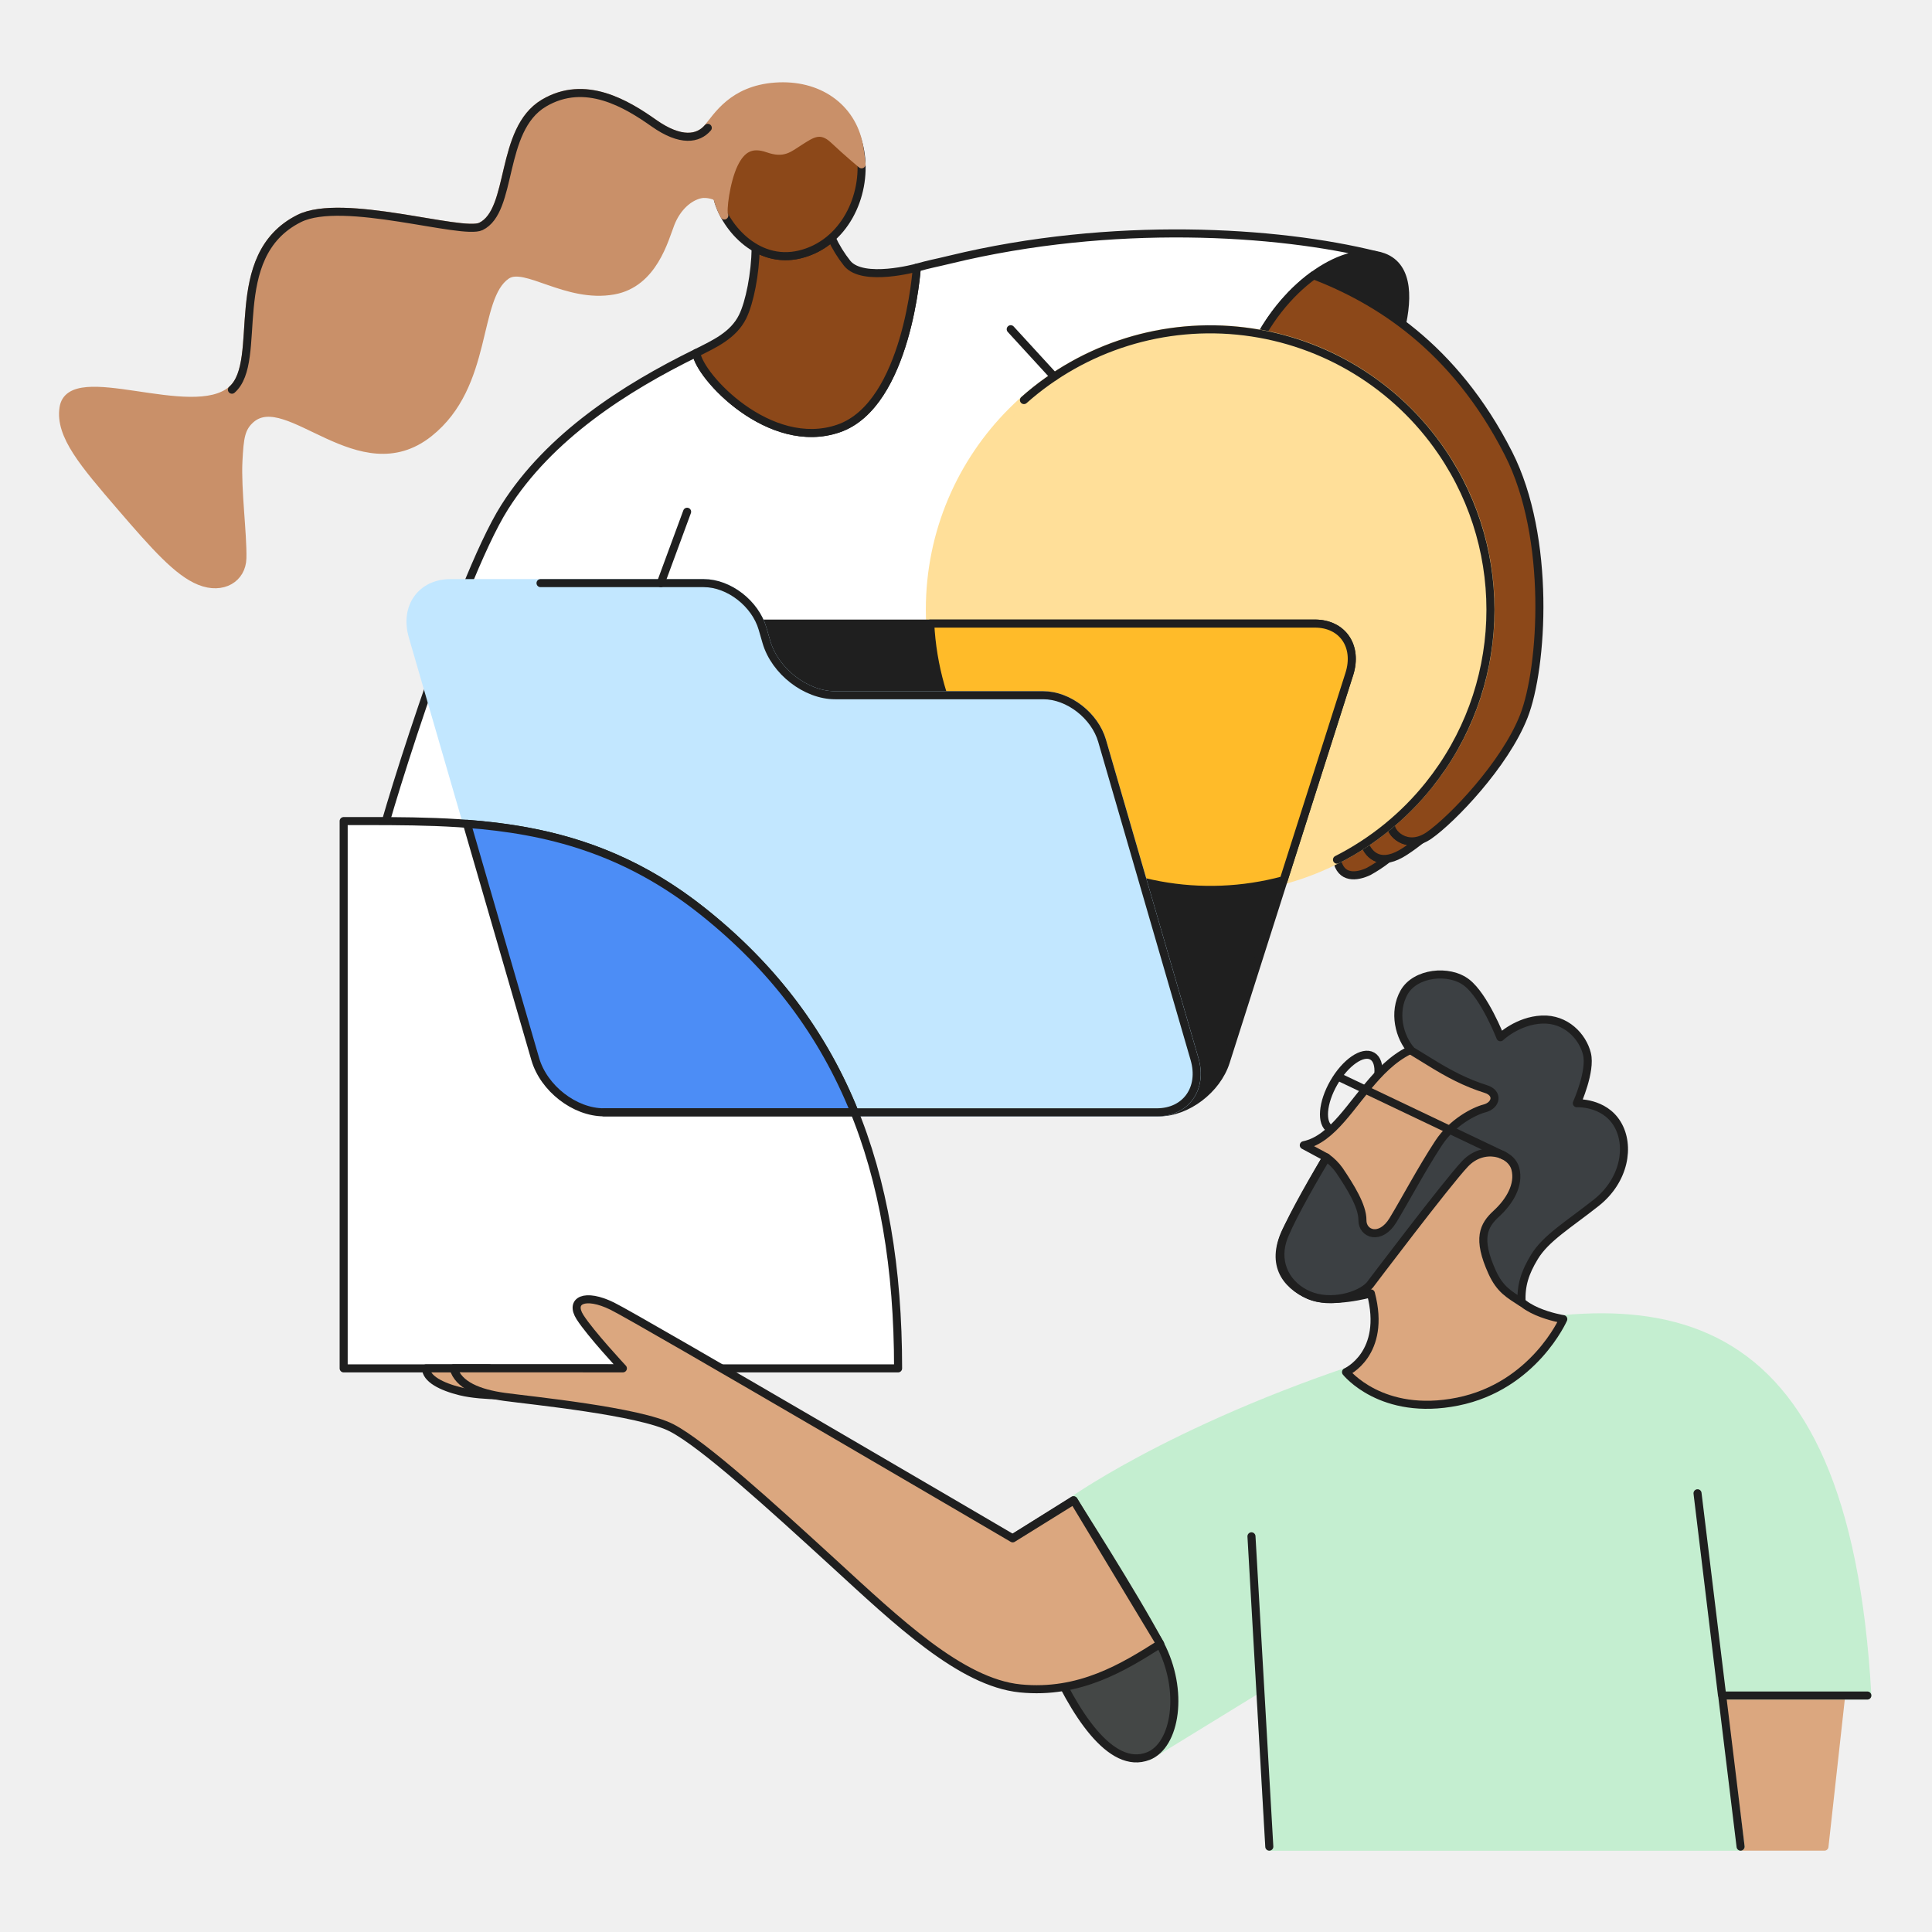
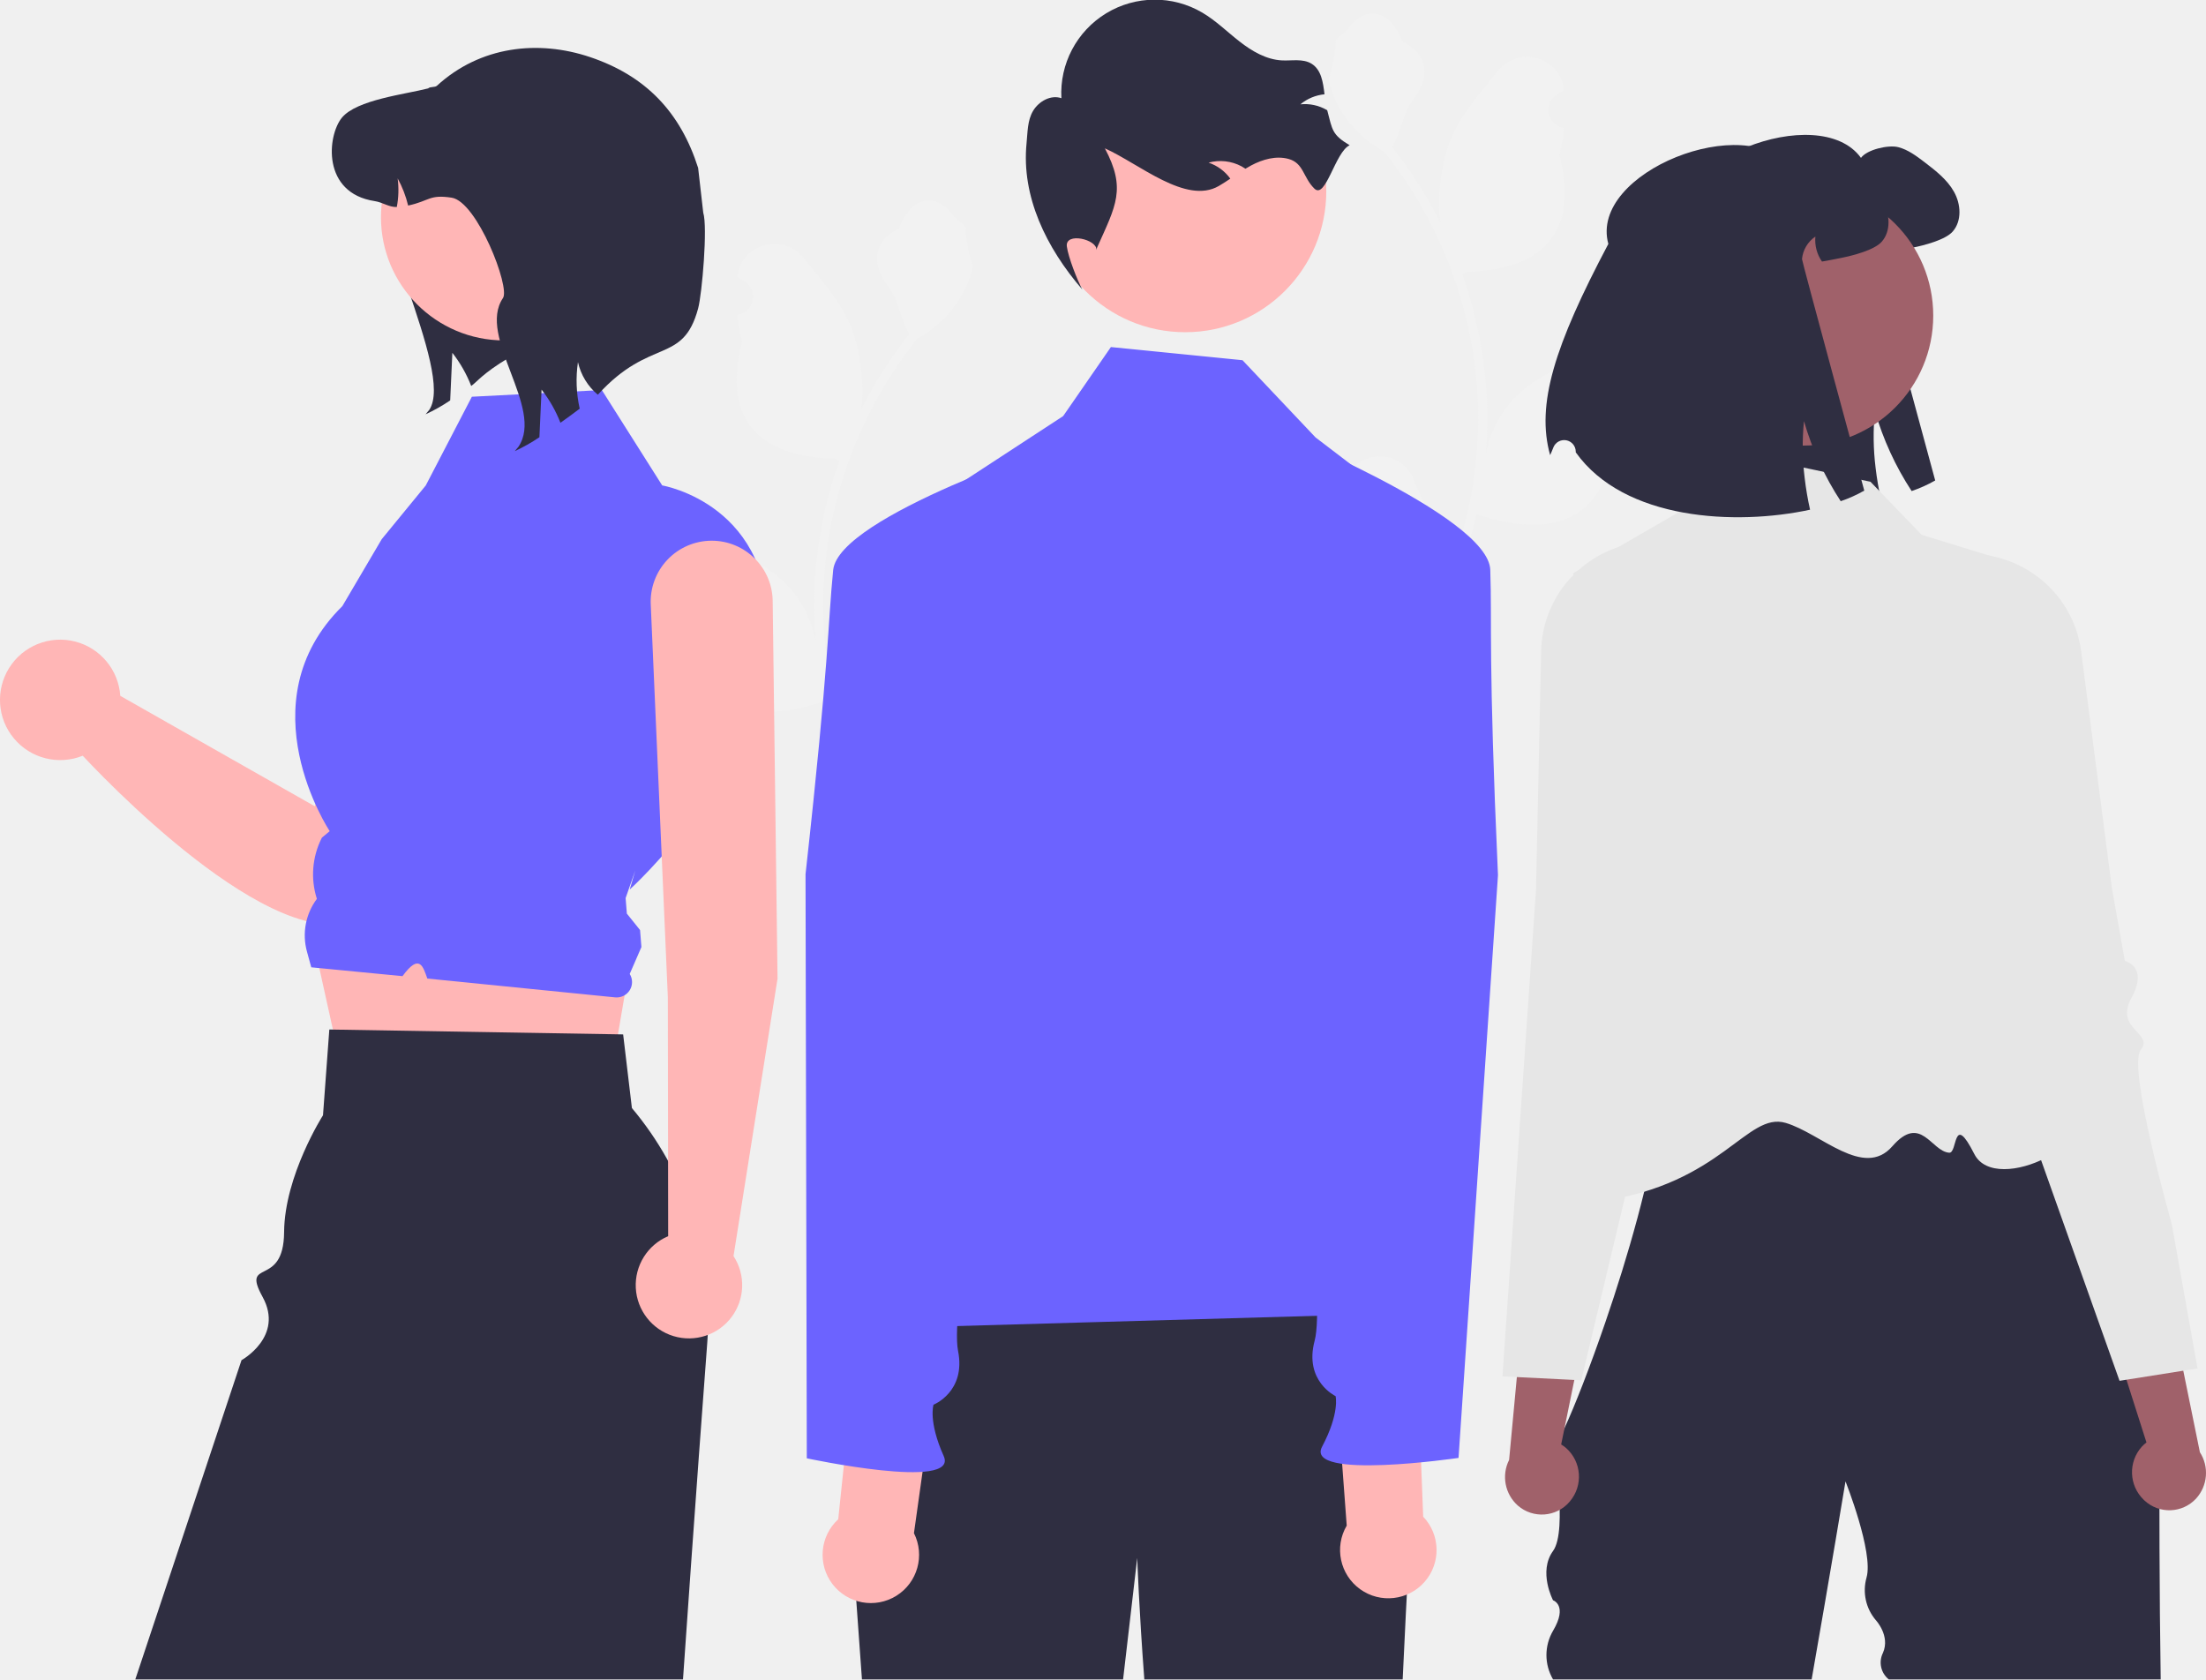
- <svg xmlns="http://www.w3.org/2000/svg" width="1080" height="1080" viewBox="0 0 1080 1080" fill="none">
-   <path d="M1019.88 1032.28l9.35-84.47h-67.17l10.94 84.47h46.88z" fill="#DBA77F" stroke="#DBA77F" stroke-width="4.5" stroke-linecap="round" stroke-linejoin="round" />
-   <path d="M762.74 471.61l-15.37 9c2.08 10.8 11.06 9.68 17.71 6.53a78.067 78.067 0 0 0 10.59-7c-7.02.97-11.02-3.6-12.93-8.53z" fill="#8C4819" stroke="#1F1F1F" stroke-width="4.5" stroke-linecap="round" stroke-linejoin="round" />
-   <path d="M699.35 199.17c16-38.58 52.32-63.54 74-55.43 29.33 11-2.66 76.71-9.75 89.12-7.09 12.41-77.02-2.85-64.25-33.69z" fill="#1F1F1F" stroke="#1F1F1F" stroke-width="4.5" stroke-linecap="round" stroke-linejoin="round" />
-   <path d="M768.77 142.56c-54.39-13.5-147-19.46-237.47 2.51-9.39 2.28-10.64 2.27-18.8 4.55 0 0-5.15 76.6-43.72 89.89-38.57 13.29-78-29.26-79.54-42.21-40 19.62-82 46.54-107.08 86.11-27 42.57-72.17 190.52-70.1 190.47 182.23-3.73 376.44-60.11 417.67-98.69 22.28-20.86 62.4-86.69 94.6-142.86-16.91-6.1-31.4-17.66-25-33.17 14.89-35.95 47.5-60.06 69.44-56.6z" fill="#fff" stroke="#1F1F1F" stroke-width="4.5" stroke-linecap="round" stroke-linejoin="round" />
-   <path d="M777.58 460.51c.51-2.09 7-7.64 14.34-17-9.81 15.43-29.18 28.06-29.18 28.06 2.67 6.89 9.43 13.1 22.82 4.23 3.07-2 6.1-4.25 8.95-6.48-10.46 4.01-17.93-4.74-16.93-8.81z" fill="#8C4819" stroke="#1F1F1F" stroke-width="4.5" stroke-linecap="round" stroke-linejoin="round" />
-   <path d="M843.26 253.52c-30.56-60.09-74.07-86.19-108.93-99.65-13.84 10-27 26-35 45.3-6.26 15.16 7.5 26.56 23.88 32.75 15.94 4.76 30.2 11.12 38.31 19.12 49.88 49.21 56.65 94 51.78 141.44-4.32 42-34.59 63.41-35.72 68-1.13 4.59 8.67 15.33 21.38 6.46 12.71-8.87 42.27-39.52 52.87-66.56 10.6-27.04 15.36-99.84-8.57-146.86z" fill="#8C4819" stroke="#1F1F1F" stroke-width="4.5" stroke-linecap="round" stroke-linejoin="round" />
-   <path d="M676.51 497.46c86.548 0 156.71-70.161 156.71-156.71s-70.162-156.71-156.71-156.71c-86.549 0-156.71 70.161-156.71 156.71s70.161 156.71 156.71 156.71z" fill="#FFDF99" stroke="#FFDF99" stroke-width="4.5" stroke-linecap="round" stroke-linejoin="round" />
-   <path d="M648.02 621.8H337.73c-15.51 0-24.16-12.7-19.22-28.21l57.06-216.79c4.94-15.51 21.68-28.21 37.19-28.21h322.29c15.51 0 24.16 12.7 19.22 28.21l-69.06 216.79c-4.94 15.51-21.68 28.21-37.19 28.21z" fill="#1F1F1F" stroke="#1F1F1F" stroke-width="4.5" stroke-linecap="round" stroke-linejoin="round" />
-   <path d="M735.05 348.59H520a156.81 156.81 0 0 0 64.486 118.951A156.82 156.82 0 0 0 717.56 492.02l36.71-115.22c4.94-15.47-3.71-28.21-19.22-28.21z" fill="#FFBB29" stroke="#1F1F1F" stroke-width="4.5" stroke-linecap="round" stroke-linejoin="round" />
-   <path d="M466.83 388.64c-16.37 0-33.65-13.39-38.4-29.76l-2.16-7.45c-4.08-14.06-18.79-25.46-32.85-25.46H251.83c-16.37 0-25.88 13.39-21.13 29.76l68.55 236.3c4.75 16.37 22 29.77 38.4 29.77h309c16.37 0 25.87-13.4 21.13-29.77l-51.7-177.92c-4.08-14.07-18.79-25.47-32.85-25.47h-116.4z" fill="#C2E7FF" stroke="#C2E7FF" stroke-width="4.5" stroke-linecap="round" stroke-linejoin="round" />
-   <path d="M192.11 458.99v305.94h309.93c0-111.73-32.29-194.2-109.08-255.39-65.69-52.35-131.42-50.55-200.85-50.55z" fill="#fff" stroke="#1F1F1F" stroke-width="4.5" stroke-linecap="round" stroke-linejoin="round" />
-   <path d="M392.96 509.54c-43.59-34.74-87.21-45.63-131.9-49l38.15 131.49c4.75 16.37 22 29.77 38.4 29.77h140.12c-17.61-43.76-45.31-80.82-84.77-112.26z" fill="#4C8DF6" stroke="#1F1F1F" stroke-width="4.5" stroke-linecap="round" stroke-linejoin="round" />
-   <path d="M384.1 286.07l-14.71 39.9M565 184.04l24.29 26.5" stroke="#1F1F1F" stroke-width="4.5" stroke-linecap="round" stroke-linejoin="round" />
-   <path d="M512.5 149.62s-30 8.31-38.84-2.33a69.674 69.674 0 0 1-8.83-14.32 41.103 41.103 0 0 1-17.65 9.24 33.163 33.163 0 0 1-24.75-3.54c-.23 14.23-3.32 30.26-7.29 38.33-5.17 10.52-16 15.33-25.89 20.3 1.51 12.95 41 55.52 79.54 42.21 38.54-13.31 43.71-89.89 43.71-89.89z" fill="#8C4819" stroke="#1F1F1F" stroke-width="4.5" stroke-linecap="round" stroke-linejoin="round" />
-   <path d="M400.95 110.05c3.25 15.4 21.49 38.17 46.22 32.16 24.73-6.01 37.13-32.61 34-55.66-3.13-23.05-19.92-35.92-44.75-32.37-24.83 3.55-42.13 24.38-35.47 55.87z" fill="#8C4819" stroke="#1F1F1F" stroke-width="4.5" stroke-linecap="round" stroke-linejoin="round" />
-   <path d="M67.24 282.97c-20.2-23.52-34.07-39.52-31.73-54.94 3.77-25 72.05 9.16 94.14-10.19 18.37-16.08-4.37-74.64 37.57-95.69 24.31-12.2 91.23 9.46 101.58 4.43 18.22-8.86 10.19-54 35.17-68.91 23.12-13.75 46.4.5 61.48 11.14 15.08 10.64 24.85 8.87 30.17 2.66 5.32-6.21 13.75-21.28 37.69-23.06 23.94-1.78 42.78 11.3 46.88 32.84 1 5.3 1.44 10.6 1.44 10.6s-8-6.63-15.51-13.73c-7.51-7.1-12.64-3.1-19 .89-6.36 3.99-9 7.09-17.85 4-8.85-3.09-14.63-.44-19.06 8.87-4.43 9.31-6.63 26.3-5.32 28.58a42.304 42.304 0 0 1-4-10.4s-4.89-2.48-9.57-1.39c-6 1.4-12.71 6.82-16.43 16.22-3.45 8.75-9.59 33.49-31.87 37.49-26.38 4.72-49.56-15.57-59.88-8.5-18.36 12.58-9.5 61.32-43.32 88.19-38.69 30.74-79.05-25.51-99.54-7.82-5.73 5-6.31 10.54-7 23.47-.83 15.94 2.52 40.65 2.22 54.3-.26 11.3-11 18-23.89 12.79-12.16-4.92-24.78-19.07-44.37-41.84z" fill="#C99069" stroke="#C99069" stroke-width="4.5" stroke-linecap="round" stroke-linejoin="round" />
-   <path d="M298.1 780.24c-7.83-.21-15.78-.52-23.65-2.45-10.8-2.65-19.29-7.1-19.29-12.86h18.41-35.41c0 5.76 8.49 10.21 19.29 12.86 12.86 3.15 32.3 2 44.71 3.1-1.39-.19-2.74-.41-4.07-.65h.01z" fill="#DBA77F" />
-   <path d="M273.57 764.93h-18.41c0 5.76 8.49 10.21 19.29 12.86 7.87 1.93 15.82 2.24 23.65 2.45h-.01c1.33.24 2.68.46 4.07.65-12.41-1.1-31.85.05-44.71-3.1-10.8-2.65-19.29-7.1-19.29-12.86h35.41zm0 0c.154.552.345 1.093.57 1.62M765.029 616.335c6.497-11.254 7.43-22.88 2.083-25.968-5.348-3.087-14.95 3.534-21.448 14.788-6.497 11.254-7.43 22.88-2.082 25.967 5.347 3.088 14.949-3.533 21.447-14.787z" stroke="#1F1F1F" stroke-width="4.5" stroke-linecap="round" stroke-linejoin="round" />
-   <path d="M642.15 981.73l-42.12-143.07s67.26-47.82 191.31-84.1c133.75-39.11 239.92-31.82 252.52 193.26h-81.8l10.95 84.51H709.55l-5.11-88.83-62.29 38.23z" fill="#C4EED0" stroke="#C4EED0" stroke-width="4.5" stroke-linecap="round" stroke-linejoin="round" />
-   <path d="M709.55 1032.28l-9.97-173.46" stroke="#1F1F1F" stroke-width="4.5" stroke-linecap="round" stroke-linejoin="round" />
-   <path d="M873.89 737.4s-16.49 37.55-59.06 46.11c-42.57 8.56-62.39-16.5-62.39-16.5s22.81-10.12 13.89-44c0 0-22.49 6.37-34.67.94-13.47-6-21.94-18-12-37.23 9.94-19.23 21.85-39.71 21.85-39.71l-12.68-6.83c32.29-6.55 41.88-79.54 103.68-50.12 61.8 29.42 47.24 70.88 36.32 84.27-10.92 13.39-21.27 27.15-23 42.62-1.71 15.77 28.06 20.45 28.06 20.45z" fill="#DBA77F" stroke="#1F1F1F" stroke-width="4.5" stroke-linecap="round" stroke-linejoin="round" />
-   <path d="M904.04 628.21c-7.46-12.3-22.58-11.5-22.58-11.5s8.06-17.94 5.65-27.62-11.7-19.76-25.21-19.15c-13.51.61-23.18 9.88-23.18 9.88s-8.89-22.79-18.76-30.49c-9.87-7.7-28.83-5.64-35.08 5.44s-2.62 25.21 4.24 32.67c0 0 1.65 1 10 6.13 10.58 6.57 20.21 11.68 31.55 15.24 7.06 2.22 5.88 9.07-.89 10.82-5.4 1.39-17.86 7.53-25.64 19.42-9.7 14.85-18.43 31.46-25.42 43-6.99 11.54-17.21 7.86-17.12 0 .09-7.86-6.77-18.72-12.89-27.84a30.342 30.342 0 0 0-7.18-7.17c-10.8 17.93-22.17 38.62-24.6 46.49-4 13.11 2.42 25.2 14.72 30.45s28.43.6 34.08-5.65c0 0 42.94-56.86 53.23-67.74 10.29-10.88 25.7-6.35 28.12 2.72 2.42 9.07-3.32 18.45-10.58 25.1-7.26 6.65-10.89 13.91-2.42 32.66 4.47 9.9 9.67 12.51 16.51 17-.5-9.45 1.85-16.64 7.08-25.3 6.45-10.69 18.95-18 34.68-30.45s19.15-31.82 11.69-44.11z" fill="#3C4043" stroke="#1F1F1F" stroke-width="4.5" stroke-linecap="round" stroke-linejoin="round" />
-   <path d="M840.56 645.93l-91.85-43.74" stroke="#1F1F1F" stroke-width="4.5" stroke-linecap="round" stroke-linejoin="round" />
-   <path d="M600.03 838.66s33.8 52.77 48.33 80.21c13.85 26.17 8.81 56.8-6.43 62.78-21.15 8.31-41.9-24.6-55.86-57.19a347.536 347.536 0 0 1-20-64.52l33.96-21.28z" fill="#444746" stroke="#1F1F1F" stroke-width="4.5" stroke-linecap="round" stroke-linejoin="round" />
-   <path d="M348.19 764.92s-18-19.29-23.95-28.6c-5.95-9.31 2.66-13.71 18-6.19 15.34 7.52 223.87 129.81 223.87 129.81l34.14-21.2 48.33 80.21c-20.39 12.9-45 28.2-78.26 24.88-33.26-3.32-69.22-37.91-104.11-69.84-34.89-31.93-72.8-66.51-90.76-75.82-17.96-9.31-78.68-15.29-93.32-17.29-14.64-2-25.93-6.65-28.59-16l94.65.04z" fill="#DBA77F" stroke="#1F1F1F" stroke-width="4.5" stroke-linecap="round" stroke-linejoin="round" />
-   <path d="M973 1032.28l-24.07-197.53 13.69 113.06M337.61 621.8h309c16.37 0 25.87-13.4 21.13-29.77l-51.66-177.92c-4.08-14.07-18.79-25.47-32.85-25.47h-116.4c-16.37 0-33.65-13.39-38.4-29.76l-2.16-7.45c-4.08-14.06-18.79-25.46-32.85-25.46h-91.26M268.83 126.58c18.22-8.86 10.19-54 35.17-68.91 23.12-13.75 46.4.5 61.48 11.14 15.08 10.64 24.85 8.87 30.17 2.66M129.65 217.84c18.37-16.08-4.37-74.64 37.57-95.69 24.31-12.2 91.23 9.46 101.58 4.43M572.39 223.64a156.724 156.724 0 0 1 123.345-38.346 156.713 156.713 0 0 1 110.247 67.305 156.712 156.712 0 0 1-7.306 186.32 156.71 156.71 0 0 1-51.286 41.651M1043.86 947.81h-80.95" stroke="#1F1F1F" stroke-width="4.5" stroke-linecap="round" stroke-linejoin="round" />
+ <svg xmlns="http://www.w3.org/2000/svg" width="838" height="638.004" viewBox="0 0 838 638.004" role="img" artist="Katerina Limpitsouni" source="https://undraw.co/">
+   <path d="M689.135,323.255a5.09,5.09,0,0,0,3.689-8.823c-.128-.51-.22-.876-.349-1.387q.069-.167.139-.333c4.686-11.174,20.569-11.097,25.215.094,4.124,9.933,9.375,19.882,10.668,30.384a40.44,40.44,0,0,1-.71,13.908,162.132,162.132,0,0,0,14.748-67.338,156.487,156.487,0,0,0-.971-17.458q-.804-7.128-2.231-14.154a164.01,164.01,0,0,0-32.525-69.512,43.648,43.648,0,0,1-18.153-18.834,33.294,33.294,0,0,1-3.028-9.098c.884.116,3.332-13.343,2.666-14.169,1.232-1.869,3.436-2.798,4.781-4.621,6.69-9.07,15.906-7.486,20.717,4.839,10.278,5.187,10.378,13.79,4.071,22.065-4.012,5.264-4.564,12.387-8.084,18.023.362.464.739.913,1.101,1.376a165.069,165.069,0,0,1,17.229,27.295c-1.369-10.691.652-23.571,4.097-31.873,3.921-9.46,11.271-17.427,17.744-25.605,7.774-9.823,23.717-5.536,25.086,6.916q.02.181.039.362-1.442.814-2.823,1.727a6.905,6.905,0,0,0,2.784,12.565l.141.022a68.701,68.701,0,0,1-1.811,10.272c8.303,32.111-9.623,43.807-35.219,44.332-.565.29-1.116.579-1.681.855a168.487,168.487,0,0,1,9.069,42.681,159.804,159.804,0,0,1-.116,25.802l.043-.304a42.227,42.227,0,0,1,14.415-24.383c11.093-9.113,26.766-12.468,38.734-19.793,5.761-3.526,13.143,1.031,12.138,7.71q-.024.16-.049.32a46.377,46.377,0,0,0-5.201,2.506q-1.442.814-2.823,1.727a6.905,6.905,0,0,0,2.784,12.565l.141.022c.101.014.188.029.29.044a68.76,68.76,0,0,1-12.648,19.805c-5.192,28.032-27.491,30.691-51.344,22.528h-.015a168.437,168.437,0,0,1-11.315,33.032H690.148c-.145-.449-.275-.913-.406-1.362a45.926,45.926,0,0,0,11.185-.666c-2.999-3.68-5.998-7.389-8.997-11.069a2.511,2.511,0,0,1-.188-.217c-1.521-1.883-3.057-3.752-4.578-5.636l-.001-.002a67.271,67.271,0,0,1,1.971-17.137Z" transform="translate(-181 -130.9981)" fill="#f2f2f2" />
+   <path d="M818.913,219.81c-7.516-27.402,53.102-50.899,69.021-28.832,2.213-3.137,10.394-5.043,14.147-4.08s6.91,3.368,9.989,5.697c4.234,3.253,8.623,6.621,11.221,11.298,2.618,4.658,3.022,11.009-.5,15.051-2.791,3.214-11.029,5.293-15.225,6.14-2.926.597-5.389,1.078-7.506,1.424a14.352,14.352,0,0,1-2.502-9.489,11.648,11.648,0,0,0-5.081,8.546c-.058.712,23.655,87.96,23.655,87.96a51.72,51.72,0,0,1-8.95,4.023,112.545,112.545,0,0,1-13.954-30.411,97.453,97.453,0,0,0,.269,21.653,119.144,119.144,0,0,0,2.04,11.991c-28.178,6.082-70.56,4.081-88.999-21.788q-.005-.161-.009-.321a4.402,4.402,0,0,0-8.503-1.535c-.447,1.141-.859,2.129-1.226,2.915C791.428,280.843,798.376,258.613,818.913,219.81Z" transform="translate(-181 -130.9981)" fill="#2f2e41" />
+   <path d="M770.963,679.207v.897A3.809,3.809,0,0,1,770.963,679.207Z" transform="translate(-181 -130.9981)" fill="#2f2e41" />
+   <path d="M798.558,524.133a15.324,15.324,0,0,1,2.183-.424Q799.472,523.915,798.558,524.133Z" transform="translate(-181 -130.9981)" fill="#2f2e41" />
+   <path d="M797.919,524.295c.194-.054.409-.109.639-.163C798.344,524.188,798.138,524.229,797.919,524.295Z" transform="translate(-181 -130.9981)" fill="#2f2e41" />
+   <path d="M1001.79,768.998H898.504a8.213,8.213,0,0,1-2.211-10.115c2.822-6.471-2.708-12.384-2.708-12.384a17.567,17.567,0,0,1-3.54-16.191c2.737-9.558-7.988-36.535-7.988-36.535s-5.781,34.834-12.865,75.225H770.963a18.259,18.259,0,0,1,0-18.489c5.724-9.706,0-11.568,0-11.568s-5.724-10.862,0-18.748,0-40.088,0-40.088c.216,1.424,1.847-1.165,4.358-6.592,3.823-8.258,9.664-23.108,15.566-40.348,4.219-12.305,8.473-25.843,12.028-39.08h.009q1.398-5.216,2.649-10.337c1.631-6.696,3.029-13.202,4.09-19.311,2.304-13.159,3.063-24.463,1.294-31.814-1.467-6.118-4.677-9.492-10.216-8.914,2.968-.492,7.317-.958,12.676-1.398.966-.078,1.967-.155,3.003-.242,39.968-3.02,125.721-4.754,125.721-4.754L968.406,564.35l33.264,59.582S1000.764,703.86,1001.79,768.998Z" transform="translate(-181 -130.9981)" fill="#2f2e41" />
+   <path d="M891.547,314.02,831.033,301.183l-12.015,24.185L778.556,348.794s26.082,106.641,25.933,121.64c-.378,38.079-61.306,123.44-15.285,116.874s55.369-34.073,70.143-29.724c13.324,3.923,29.594,21.372,40.486,8.892s14.728,1.931,21.616,2.429c3.273.237,1.302-15.759,9.537.497s51.904-5.626,37.104-20.427c-24.65-24.65-29.66-206.361-29.66-206.361l-27.441-8.443Z" transform="translate(-181 -130.9981)" fill="#e6e6e6" />
+   <path d="M777.411,701.296a14.526,14.526,0,0,0-1.496-20.205,13.936,13.936,0,0,0-1.866-1.351l10.118-49.656-23.39-13.999-6.506,69.522a14.486,14.486,0,0,0,3.339,17.367,13.863,13.863,0,0,0,19.556-1.386Q777.29,701.443,777.411,701.296Z" transform="translate(-181 -130.9981)" fill="#a0616a" />
+   <path d="M850.037,439.552c-.147-1.596-2.183-2.321-5.005-3.322a30.95,30.95,0,0,1-7.999-3.788c-6.247-4.513-3.788-9.233-.388-15.756.664-1.268,1.355-2.589,2.002-3.961,1.924-4.064-1.139-20.83-9.121-49.84-2.459-8.931-2.451-15.238-4.15-19.423-1.691-4.185-5.082-6.247-14.324-6.679a42.251,42.251,0,0,0-30.416,10.812c-.224.198-.457.414-.682.621q-.634.595-1.243,1.217a42.22,42.22,0,0,0-12.27,29.027l-.043,1.855-1.907,88.634-5.358,77.78-7.386,107.143,5.471.268L779.048,655.228l2.649.129,6.282-26.352,7.559-31.711,2.778-11.649,8.62-36.137,4.021-16.886,2.459-10.311L814.417,518.1l4.884-20.467c.112-.431,11.347-44.757,24.299-52.169C848.432,442.702,850.175,441.097,850.037,439.552Z" transform="translate(-181 -130.9981)" fill="#e6e6e6" />
+   <path d="M995.355,700.768a14.526,14.526,0,0,1-.683-20.249,13.934,13.934,0,0,1,1.71-1.544L980.99,630.692l21.752-16.43,13.935,68.421a14.486,14.486,0,0,1-1.454,17.625,13.863,13.863,0,0,1-19.592.723Q995.491,700.901,995.355,700.768Z" transform="translate(-181 -130.9981)" fill="#a0616a" />
+   <path d="M1005.996,596S989.031,536.312,994.205,529.85s-10.106-7.723-3.522-19.757-2.504-14.047-2.504-14.047l-4.932-27.669-8.817-67.961-.267-2.021-2.564-19.772a42.341,42.341,0,0,0-16.696-28.617c-.233-.178-.471-.35-.709-.521q-1.628-1.172-3.327-2.172a42.263,42.263,0,0,0-28.106-5.339c-18.286,2.848-12.595,9.667-15.56,27.935-4.819,29.703-6.07,46.697-3.72,50.536.792,1.293,1.624,2.53,2.417,3.717,4.083,6.129,7.034,10.551,1.305,15.718a31.251,31.251,0,0,1-7.544,4.616c-2.693,1.304-4.643,2.24-4.616,3.843.03,1.553,1.934,2.955,7.031,5.179,6.177,2.703,12.811,12.923,18.245,23.363a257.88,257.88,0,0,1,11.518,25.899L978.54,634.137l7.618,21.422,2.628-.416,21.58-3.421,5.412-.857Z" transform="translate(-181 -130.9981)" fill="#e6e6e6" />
+   <circle cx="685.016" cy="119.908" r="49.37" fill="#a0616a" />
+   <path d="M791.967,223.66c-7.516-27.402,53.102-50.899,69.021-28.832,2.213-3.137,10.394-5.043,14.147-4.08s6.91,3.368,9.989,5.697c4.234,3.253,8.623,6.621,11.221,11.298,2.618,4.658,3.022,11.009-.5,15.051-2.791,3.214-11.029,5.293-15.225,6.14-2.926.597-5.389,1.078-7.506,1.424a14.352,14.352,0,0,1-2.502-9.489,11.648,11.648,0,0,0-5.081,8.546c-.058.712,23.655,87.96,23.655,87.96a51.72,51.72,0,0,1-8.95,4.023,112.545,112.545,0,0,1-13.954-30.411,97.453,97.453,0,0,0,.269,21.653,119.142,119.142,0,0,0,2.04,11.991c-28.178,6.082-70.56,4.081-88.999-21.788q-.005-.161-.009-.321a4.402,4.402,0,0,0-8.503-1.535c-.447,1.141-.859,2.129-1.226,2.915C764.482,284.693,771.43,262.462,791.967,223.66Z" transform="translate(-181 -130.9981)" fill="#2f2e41" />
+   <path d="M810.435,197.849" transform="translate(-181 -130.9981)" fill="#2f2e41" />
+   <path d="M547.121,394.255a5.09,5.09,0,0,1-3.689-8.823c.128-.51.22-.876.349-1.387q-.069-.167-.139-.333c-4.686-11.174-20.569-11.097-25.215.094-4.124,9.933-9.375,19.882-10.668,30.384a40.44,40.44,0,0,0,.71,13.908A162.132,162.132,0,0,1,493.721,360.76a156.49,156.49,0,0,1,.971-17.458q.804-7.128,2.231-14.154a164.01,164.01,0,0,1,32.525-69.512,43.648,43.648,0,0,0,18.153-18.834,33.295,33.295,0,0,0,3.028-9.098c-.884.116-3.332-13.343-2.666-14.169-1.232-1.869-3.436-2.798-4.781-4.621-6.69-9.07-15.906-7.486-20.717,4.839-10.278,5.187-10.378,13.79-4.071,22.065,4.012,5.264,4.564,12.387,8.084,18.023-.362.464-.739.913-1.101,1.376a165.069,165.069,0,0,0-17.229,27.295c1.369-10.691-.652-23.571-4.097-31.873-3.921-9.46-11.271-17.427-17.744-25.605-7.774-9.823-23.717-5.536-25.086,6.916q-.02.181-.039.362,1.442.814,2.823,1.727a6.905,6.905,0,0,1-2.784,12.565l-.141.022a68.7,68.7,0,0,0,1.811,10.272c-8.303,32.111,9.623,43.807,35.219,44.332.565.29,1.116.579,1.681.855a168.487,168.487,0,0,0-9.069,42.681,159.804,159.804,0,0,0,.116,25.802l-.043-.304A42.227,42.227,0,0,0,476.379,349.88c-11.093-9.113-26.766-12.468-38.734-19.793-5.761-3.526-13.143,1.031-12.138,7.71q.024.16.049.32a46.378,46.378,0,0,1,5.201,2.506q1.442.814,2.823,1.727a6.905,6.905,0,0,1-2.784,12.565l-.141.022c-.101.014-.188.029-.29.044A68.76,68.76,0,0,0,443.014,374.784c5.192,28.032,27.491,30.691,51.344,22.528h.015a168.437,168.437,0,0,0,11.315,33.032H546.108c.145-.449.275-.913.406-1.362a45.926,45.926,0,0,1-11.185-.666c2.999-3.68,5.998-7.389,8.997-11.069a2.513,2.513,0,0,0,.188-.217c1.521-1.883,3.057-3.752,4.578-5.636l.001-.002a67.271,67.271,0,0,0-1.971-17.137Z" transform="translate(-181 -130.9981)" fill="#f2f2f2" />
+   <path d="M358.516,190.979c-.917,2.138-29.204,1.909-30.5,3.812-9.989,14.697,26.018,77.23,16.03,91.946l-1.392,1.658a65.757,65.757,0,0,0,9.36-5.28c.267-6.024.534-12.066.82-18.09a49.721,49.721,0,0,1,7.167,12.6c2.326-1.639,4.233-4.678,14.201-10.656A62.515,62.515,0,0,1,388.017,255.598Z" transform="translate(-181 -130.9981)" fill="#2f2e41" />
+   <path d="M379.057,311.43a23.428,23.428,0,0,0-35.493,13.858L300.578,437.291,226.69,395.343a22.875,22.875,0,1,0-14.272,22.752c15.56,16.607,83.019,84.696,110.946,58.092,23.474-22.362,57.351-109.029,65.505-138.957A23.43,23.43,0,0,0,379.057,311.43Z" transform="translate(-181 -130.9981)" fill="#ffb6b6" />
+   <polygon points="117.341 349.883 130.906 411.195 230.098 420.167 239.214 366.781 117.341 349.883" fill="#ffb6b6" />
+   <path d="M449.858,638.108c-.045.879-.1,1.749-.163,2.628-.951,12.704-2.039,27.356-3.217,43.413-1.858,25.48-3.933,54.495-6.026,84.85H232.397l40.35-121.282s16.293-8.97,7.998-24.039,8.026-3.061,8.178-24.581,14.777-44.415,14.777-44.415l2.401-32.584,1.368.027,108.273,1.803,1.975.036,3.325,27.972A123.668,123.668,0,0,1,449.858,638.108Z" transform="translate(-181 -130.9981)" fill="#2f2e41" />
+   <path d="M360.25,281.716l49.373-2.543,22.932,36.236s43.148,7.214,40.157,58.058-52.498,95.46-52.498,95.46l2.116-7.255-3.675,10.502.471,5.897,5.014,6.245.516,6.458-4.442,10.219v0a5.839,5.839,0,0,1-5.536,8.9l-71.34-7.149c-1.624-4.468-2.927-9.814-9.438-.914l-6.72-.651-27.936-2.707-1.644-5.99a23.205,23.205,0,0,1,3.775-20.015v0a30.607,30.607,0,0,1,1.771-22.981l.134-.268,2.967-2.473s-32.457-48.762,4.803-85.488l14.954-25.422,16.732-20.414Z" transform="translate(-181 -130.9981)" fill="#6c63ff" />
+   <circle cx="191.538" cy="82.509" r="46.819" fill="#ffb6b6" />
+   <path d="M408.097,280.953a22.548,22.548,0,0,1-7.549-12.391,48.446,48.446,0,0,0,.667,17.69c-2.535,1.906-4.994,3.717-7.32,5.357a49.721,49.721,0,0,0-7.167-12.6c-.286,6.024-.553,12.066-.82,18.09a65.755,65.755,0,0,1-9.36,5.28l1.392-1.658c9.989-14.716-15.86-41.804-5.871-56.501,2.802-4.118-9.855-36.657-19.501-38.125-8.578-1.296-8.216,1.182-16.527,2.993a41.589,41.589,0,0,0-3.984-10.313,34.075,34.075,0,0,1-.324,10.866c-2.955.114-5.279-1.768-8.426-2.249-20.073-3.069-18.033-24.781-12.448-31.663,5.604-6.862,24.209-8.921,32.787-11.152.782-.762,2.554-.286,3.336-1.01,16.439-15.045,38.426-17.537,58.212-10.868,21.1,7.111,34.256,20.875,41.008,42.092l1.937,16.98c1.737,5.46-.448,30.862-1.937,36.395C440.417,269.672,428.096,258.936,408.097,280.953Z" transform="translate(-181 -130.9981)" fill="#2f2e41" />
+   <path d="M476.363,502.769l-1.843-143.553a23.173,23.173,0,0,0-23.17-22.807h-0a23.173,23.173,0,0,0-23.14,24.402l6.486,149.058.123,90.739a20.222,20.222,0,1,0,24.827,7.561Z" transform="translate(-181 -130.9981)" fill="#ffb6b6" />
+   <path d="M718,688.492s-2.85,51.27-4.16,80.51H615.7c-2.02-26.61-2.7-46.16-2.7-46.16l-5.37,46.16h-99.2l-6.15-85.49,29.72-73.67s161.06-11.17,176,3C722.93,627.002,718,688.492,718,688.492Z" transform="translate(-181 -130.9981)" fill="#2f2e41" />
+   <circle cx="450.216" cy="72.599" r="53.607" fill="#ffb6b6" />
+   <path d="M693.7,186.178c-5.506,2.511-9.074,20.694-13.402,16.467s-4.039-9.729-9.874-11.289c-4.712-1.265-9.783.181-14.08,2.461-.767.402-1.511.84-2.236,1.275-.479-.32-.955-.621-1.466-.898a17.033,17.033,0,0,0-12.537-1.41,16.713,16.713,0,0,1,8.259,6.087c-1.438.964-2.895,1.93-4.386,2.787-12.45,7.185-30.166-8.438-43.271-14.307,8.209,15.404,4.167,21.784-2.961,37.715l-.246.907c.405-3.993-11.95-6.968-11.234-1.348.509,3.991,3.962,12.861,5.897,16.384-13.778-15.932-23.194-35.428-21.207-55.54.432-4.225.302-8.683,2.481-12.35,2.181-3.648,6.729-6.208,10.753-4.817a35.542,35.542,0,0,1,53.507-32.524c5.145,3.019,9.44,7.288,14.155,10.971,4.715,3.683,10.151,6.893,16.13,7.197,3.793.183,7.921-.743,11.18,1.221,3.775,2.28,4.421,7.052,4.988,11.645a17.014,17.014,0,0,0-9.167,3.815,16.648,16.648,0,0,1,10.022,2.15,1.036,1.036,0,0,1,.164.093C687.164,180.461,686.96,182.144,693.7,186.178Z" transform="translate(-181 -130.9981)" fill="#2f2e41" />
+   <path d="M508.668,635.777c45.651-53.435,30.231-121.4,12.113-190.008l3.448-101.354a31.004,31.004,0,0,1,14.029-24.902L584.861,289.068,603,262.842l50,5,27.726,29.322,30.691,23.43a50.843,50.843,0,0,1,18.792,51.39L700.839,504.804s12.284,68.855,4.789,76.46-26.808.004-11.493,8.54c18.38,10.245,35.092,8.354,25.791,17.655s2.47,22.232,2.47,22.232Z" transform="translate(-181 -130.9981)" fill="#6c63ff" />
+   <path d="M528.186,713.436l7.611-54.221-30.367-8.669-6.007,57.612a18.329,18.329,0,1,0,28.763,5.278Z" transform="translate(-181 -130.9981)" fill="#ffb6b6" />
+   <path d="M586,298.842s-86.438,28.133-88.499,48.717S496.123,380.745,487,463.115l.481,221.883s57.952,12.408,52.008-.859-3.869-19.507-3.869-19.507,12.425-4.903,9.315-20.479,12.487-92.768,12.487-92.768L567.266,412.946Z" transform="translate(-181 -130.9981)" fill="#6c63ff" />
+   <path d="M692.581,710.565l-4.05-54.602,30.869-6.666,2.228,57.881a18.329,18.329,0,1,1-29.047,3.387Z" transform="translate(-181 -130.9981)" fill="#ffb6b6" />
+   <path d="M661.99,293.078s84.415,33.723,85.126,54.398-.795,33.205,2.925,115.995l-14.983,221.377s-58.639,8.593-51.841-4.256,5.136-19.213,5.136-19.213-12.078-5.705-7.956-21.045S674,546.949,674,546.949l-.774-138.786Z" transform="translate(-181 -130.9981)" fill="#6c63ff" />
</svg>
